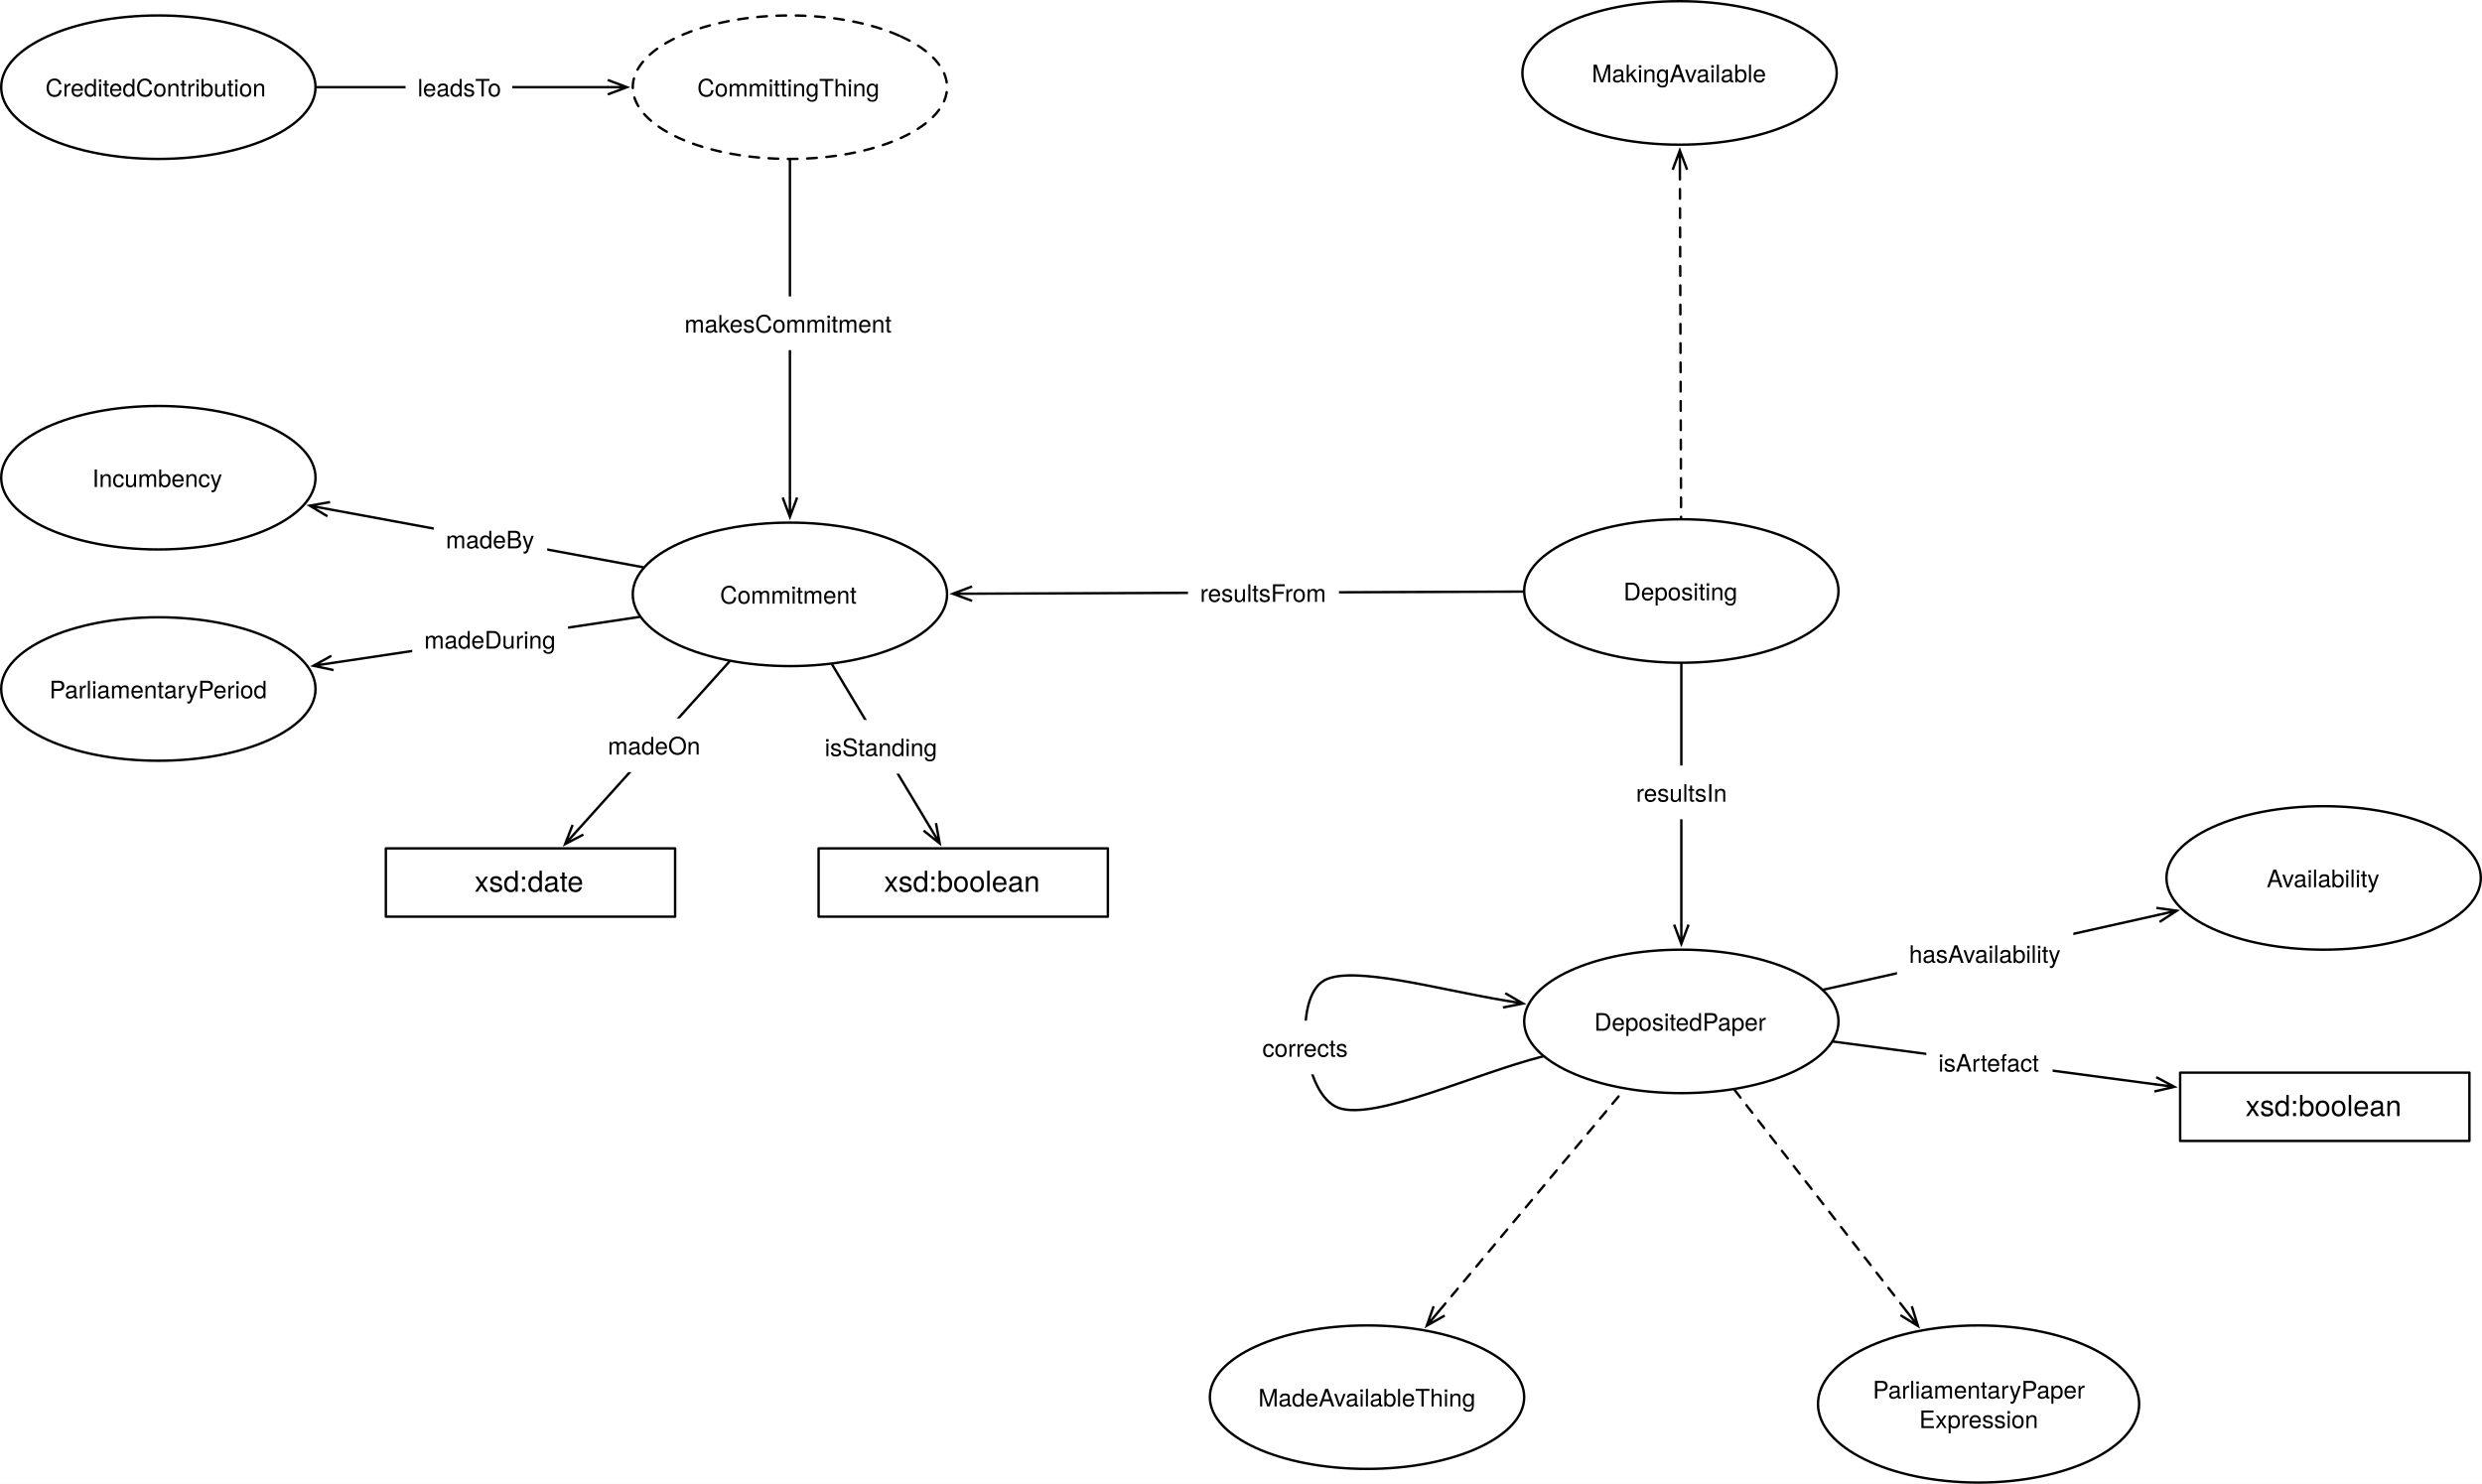
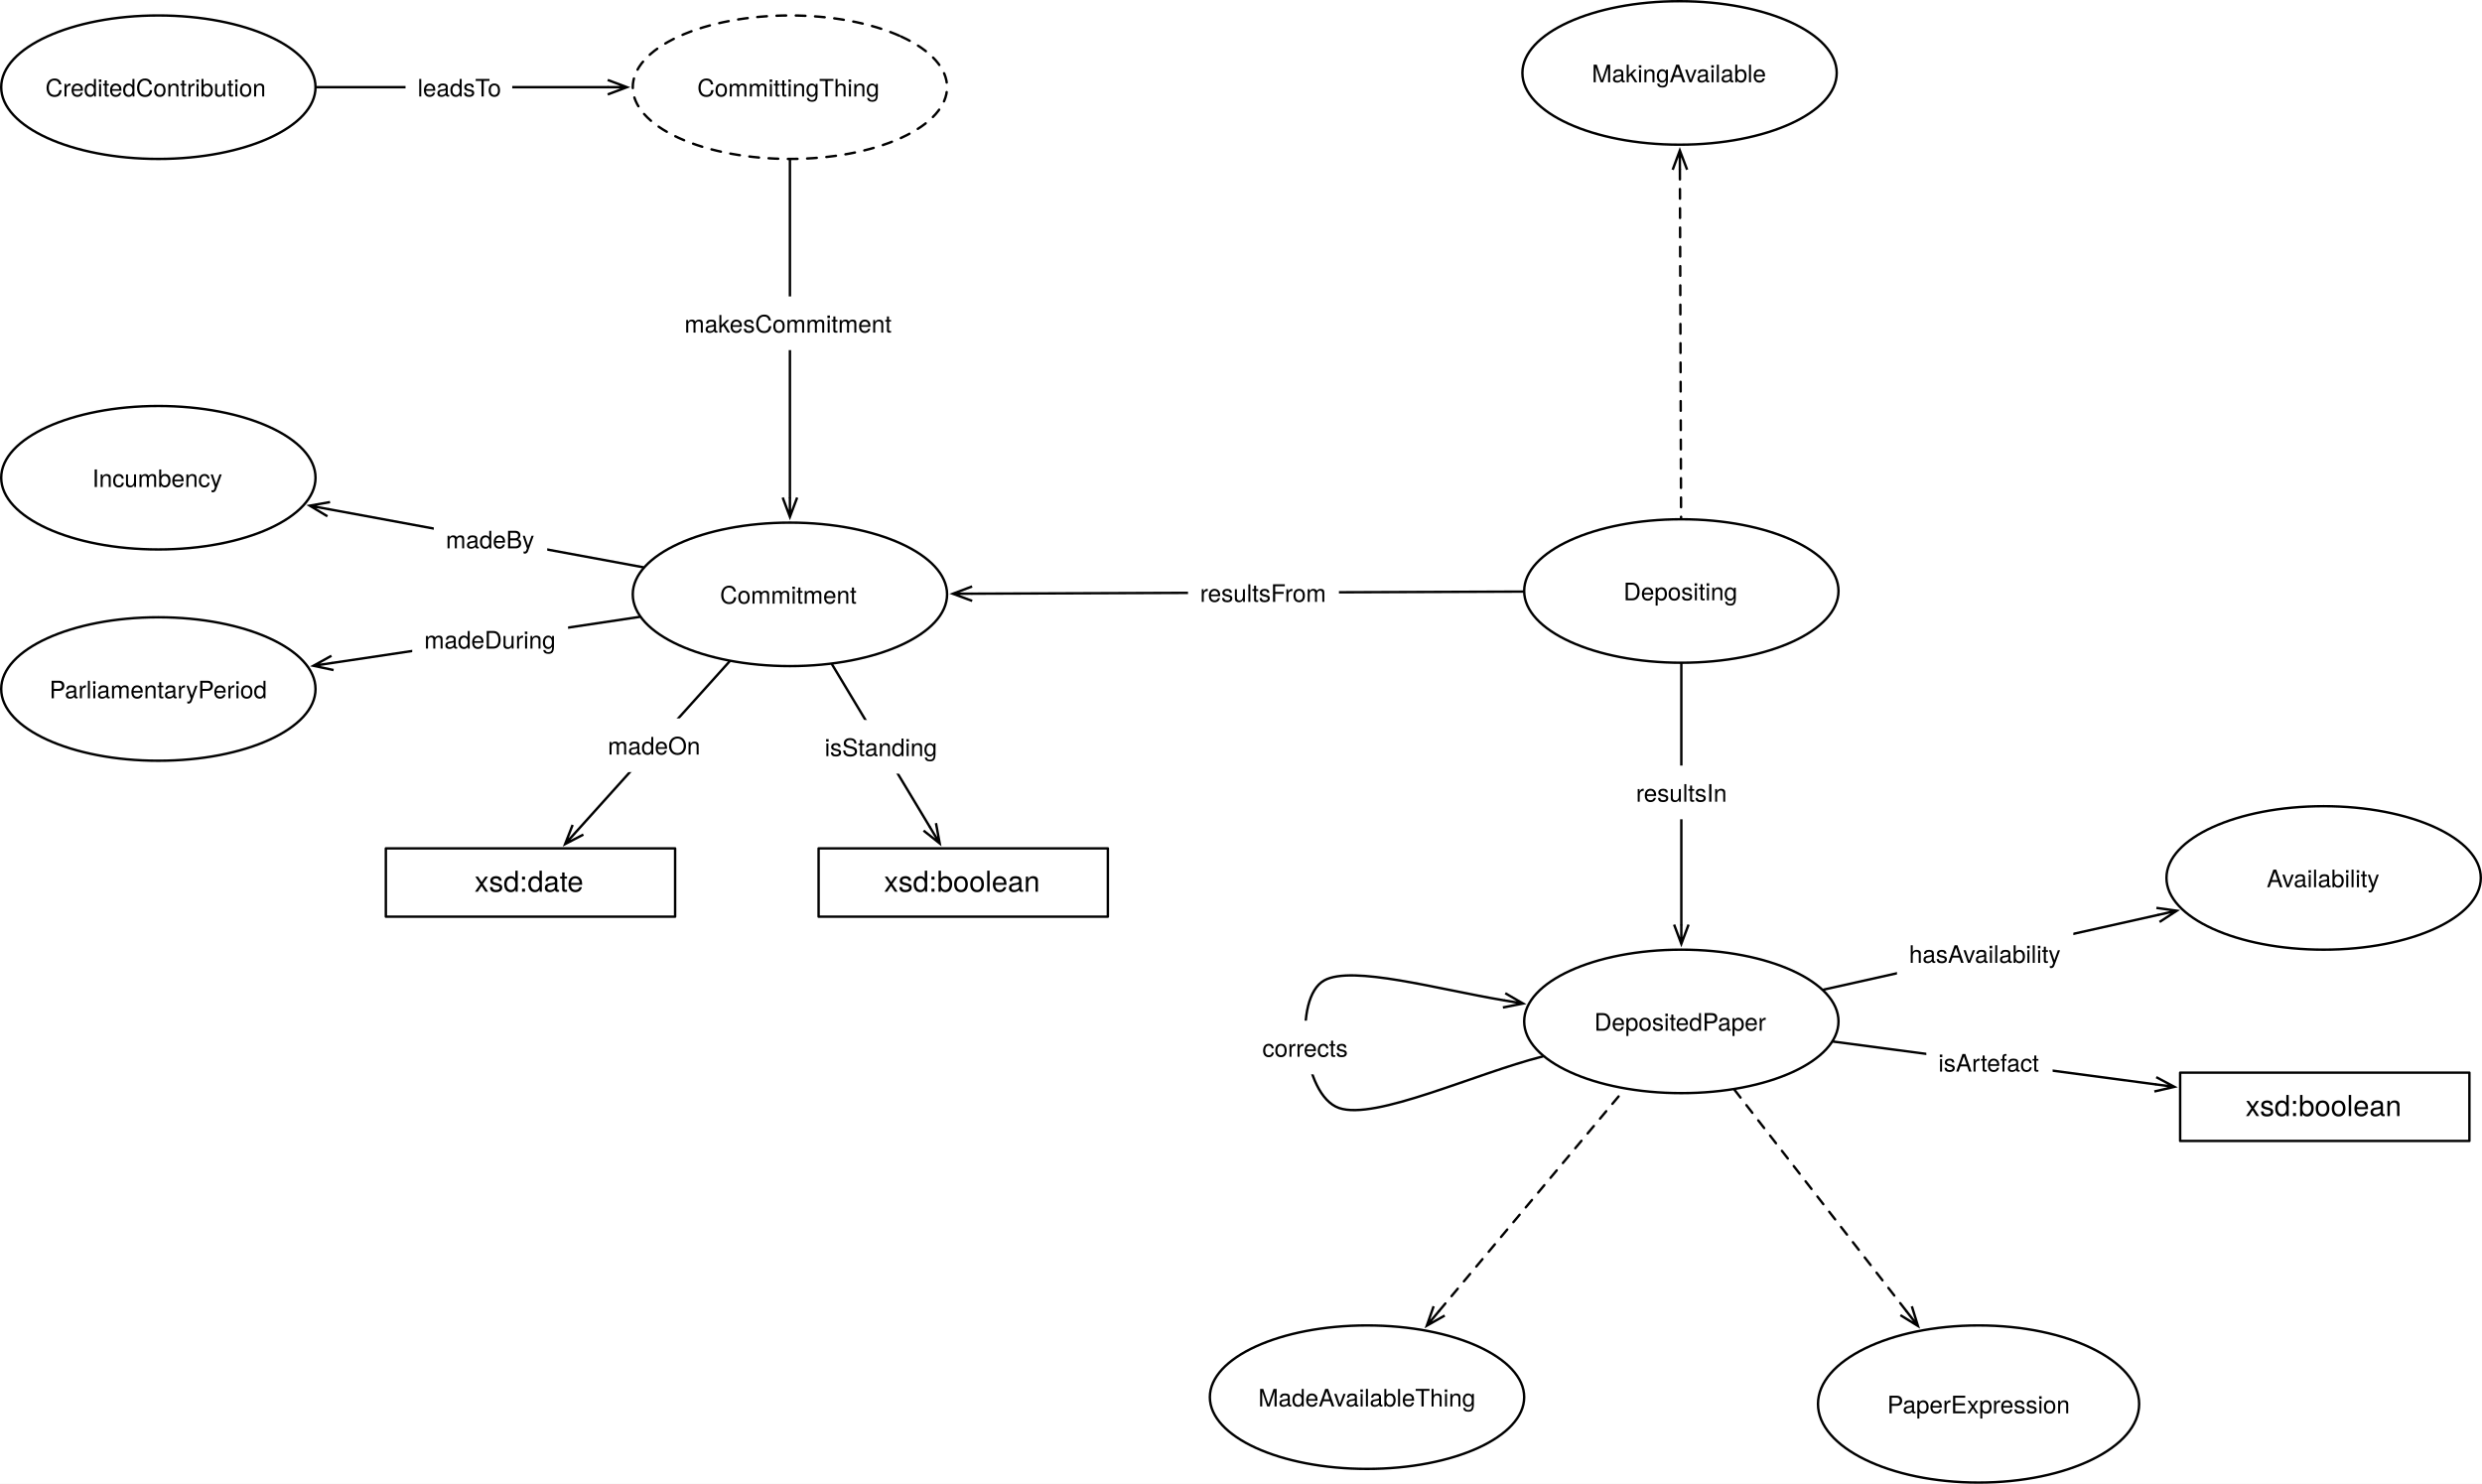
<svg xmlns="http://www.w3.org/2000/svg" version="1.1" viewBox="184.813 101.547 1029.653 615.634" width="1029.653" height="615.634">
  <defs>
    <marker orient="auto" overflow="visible" markerUnits="strokeWidth" id="StickArrow_Marker" stroke-linejoin="miter" stroke-miterlimit="10" viewBox="-9 -4 10 8" markerWidth="10" markerHeight="8" color="black">
      <g>
        <path d="M -8 0 L 0 0 M 0 3 L -8 0 L 0 -3" fill="none" stroke="currentColor" stroke-width="1" />
      </g>
    </marker>
    <marker orient="auto" overflow="visible" markerUnits="strokeWidth" id="StickArrow_Marker_2" stroke-linejoin="miter" stroke-miterlimit="10" viewBox="-1 -4 10 8" markerWidth="10" markerHeight="8" color="black">
      <g>
        <path d="M 8 0 L 0 0 M 0 -3 L 8 0 L 0 3" fill="none" stroke="currentColor" stroke-width="1" />
      </g>
    </marker>
  </defs>
-   <g id="Canvas_1" stroke-dasharray="none" stroke="none" fill="none" fill-opacity="1" stroke-opacity="1">
+   <g id="Canvas_1" stroke="none" stroke-dasharray="none" fill="none" fill-opacity="1" stroke-opacity="1">
    <rect fill="white" x="184.813" y="101.547" width="1029.653" height="615.634" />
    <g id="Canvas_1_Layer_1">
      <g id="Line_1108">
        <line x1="881.713" y1="171.975" x2="882.209" y2="316.496" marker-start="url(#StickArrow_Marker)" stroke="black" stroke-linecap="round" stroke-linejoin="round" stroke-dasharray="4.0,4.0" stroke-width="1" />
      </g>
      <g id="Graphic_1107">
        <ellipse cx="882.313" cy="346.76" rx="65.197" ry="29.764" fill="white" />
        <ellipse cx="882.313" cy="346.76" rx="65.197" ry="29.764" stroke="black" stroke-linecap="round" stroke-linejoin="round" stroke-width="1" />
        <text transform="translate(835.1551 340.6196)" fill="black">
          <tspan font-family="Helvetica Neue" font-size="10" fill="black" x="23.172" y="10">Depositing</tspan>
        </text>
      </g>
      <g id="Graphic_1103">
        <ellipse cx="512.509" cy="348.155" rx="65.197" ry="29.764" fill="white" />
        <ellipse cx="512.509" cy="348.155" rx="65.197" ry="29.764" stroke="black" stroke-linecap="round" stroke-linejoin="round" stroke-width="1" />
        <text transform="translate(465.352 342.0147)" fill="black">
          <tspan font-family="Helvetica Neue" font-size="10" fill="black" x="18.157" y="10">Commitment</tspan>
        </text>
      </g>
      <g id="Line_1102">
        <line x1="816.618" y1="347.007" x2="588.104" y2="347.869" marker-end="url(#StickArrow_Marker_2)" stroke="black" stroke-linecap="round" stroke-linejoin="round" stroke-width="1" />
      </g>
      <g id="Graphic_1101">
        <rect x="677.657" y="336.274" width="62.61" height="22.28" fill="white" />
        <text transform="translate(682.6572 341.2735)" fill="black">
          <tspan font-family="Helvetica Neue" font-size="10" fill="black" x="2877698e-19" y="10">resultsFrom</tspan>
        </text>
      </g>
      <g id="Line_1100">
        <line x1="512.509" y1="167.992" x2="512.509" y2="307.991" marker-end="url(#StickArrow_Marker_2)" stroke="black" stroke-linecap="round" stroke-linejoin="round" stroke-width="1" />
      </g>
      <g id="Graphic_1099">
        <rect x="463.779" y="224.539" width="97.46" height="22.28" fill="white" />
        <text transform="translate(468.7794 229.5388)" fill="black">
          <tspan font-family="Helvetica Neue" font-size="10" fill="black" x="0" y="10">makesCommitment</tspan>
        </text>
      </g>
      <g id="Graphic_1097">
        <ellipse cx="250.509" cy="387.425" rx="65.197" ry="29.764" fill="white" />
        <ellipse cx="250.509" cy="387.425" rx="65.197" ry="29.764" stroke="black" stroke-linecap="round" stroke-linejoin="round" stroke-width="1" />
        <text transform="translate(203.352 381.285)" fill="black">
          <tspan font-family="Helvetica Neue" font-size="10" fill="black" x="1.972" y="10">ParliamentaryPeriod</tspan>
        </text>
      </g>
      <g id="Line_1096">
        <line x1="450.058" y1="357.515" x2="322.752" y2="376.597" marker-end="url(#StickArrow_Marker_2)" stroke="black" stroke-linecap="round" stroke-linejoin="round" stroke-width="1" />
      </g>
      <g id="Graphic_1095">
        <rect x="355.827" y="355.654" width="64.65" height="22.28" fill="white" />
        <text transform="translate(360.8268 360.6542)" fill="black">
          <tspan font-family="Helvetica Neue" font-size="10" fill="black" x="7247536e-19" y="10">madeDuring</tspan>
        </text>
      </g>
      <g id="Graphic_1094">
        <ellipse cx="250.509" cy="299.76" rx="65.197" ry="29.764" fill="white" />
        <ellipse cx="250.509" cy="299.76" rx="65.197" ry="29.764" stroke="black" stroke-linecap="round" stroke-linejoin="round" stroke-width="1" />
        <text transform="translate(203.352 293.6198)" fill="black">
          <tspan font-family="Helvetica Neue" font-size="10" fill="black" x="19.737" y="10">Incumbency</tspan>
        </text>
      </g>
      <g id="Line_1093">
        <line x1="451.565" y1="336.897" x2="321.189" y2="312.815" marker-end="url(#StickArrow_Marker_2)" stroke="black" stroke-linecap="round" stroke-linejoin="round" stroke-width="1" />
      </g>
      <g id="Graphic_1092">
        <rect x="364.773" y="314.071" width="47.05" height="22.28" fill="white" />
        <text transform="translate(369.7728 319.0711)" fill="black">
          <tspan font-family="Helvetica Neue" font-size="10" fill="black" x="0" y="10">madeBy</tspan>
        </text>
      </g>
      <g id="Graphic_1091">
        <ellipse cx="882.313" cy="525.342" rx="65.197" ry="29.764" fill="white" />
        <ellipse cx="882.313" cy="525.342" rx="65.197" ry="29.764" stroke="black" stroke-linecap="round" stroke-linejoin="round" stroke-width="1" />
        <text transform="translate(835.1551 519.2022)" fill="black">
          <tspan font-family="Helvetica Neue" font-size="10" fill="black" x="11.042" y="10">DepositedPaper</tspan>
        </text>
      </g>
      <g id="Line_1090">
        <line x1="882.313" y1="377.023" x2="882.313" y2="485.178" marker-end="url(#StickArrow_Marker_2)" stroke="black" stroke-linecap="round" stroke-linejoin="round" stroke-width="1" />
      </g>
      <g id="Graphic_1089">
        <rect x="858.513" y="419.191" width="47.6" height="22.28" fill="white" />
        <text transform="translate(863.5126 424.1911)" fill="black">
          <tspan font-family="Helvetica Neue" font-size="10" fill="black" x="0" y="10">resultsIn</tspan>
        </text>
      </g>
      <g id="Line_1088">
        <line x1="781.853" y1="645.457" x2="858.73" y2="553.539" marker-start="url(#StickArrow_Marker)" stroke="black" stroke-linecap="round" stroke-linejoin="round" stroke-dasharray="4.0,4.0" stroke-width="1" />
      </g>
      <g id="Line_1087">
        <path d="M 824.78 539.89 C 796.612 547.012 755.367 566.52 740.267 561.26 C 725.168 555.999 721.122 515.53 734.173 508.324 C 745.784 501.913 781.275 512.026 808.777 516.611" marker-end="url(#StickArrow_Marker_2)" stroke="black" stroke-linecap="round" stroke-linejoin="round" stroke-width="1" />
      </g>
      <g id="Graphic_1086">
        <rect x="703.498" y="525.029" width="46.48" height="22.28" fill="white" />
        <text transform="translate(708.4976 530.0287)" fill="black">
          <tspan font-family="Helvetica Neue" font-size="10" fill="black" x="0" y="10">corrects</tspan>
        </text>
      </g>
      <g id="Graphic_1085">
        <ellipse cx="1148.769" cy="465.815" rx="65.197" ry="29.764" fill="white" />
        <ellipse cx="1148.769" cy="465.815" rx="65.197" ry="29.764" stroke="black" stroke-linecap="round" stroke-linejoin="round" stroke-width="1" />
        <text transform="translate(1101.612 459.6747)" fill="black">
          <tspan font-family="Helvetica Neue" font-size="10" fill="black" x="23.547" y="10">Availability</tspan>
        </text>
      </g>
      <g id="Line_1084">
        <line x1="941.377" y1="512.147" x2="1080.043" y2="481.168" marker-end="url(#StickArrow_Marker_2)" stroke="black" stroke-linecap="round" stroke-linejoin="round" stroke-width="1" />
      </g>
      <g id="Graphic_1083">
        <rect x="971.779" y="486.044" width="73.15" height="22.28" fill="white" />
        <text transform="translate(976.7795 491.0439)" fill="black">
          <tspan font-family="Helvetica Neue" font-size="10" fill="black" x="7247536e-19" y="10">hasAvailability</tspan>
        </text>
      </g>
      <g id="Line_1082">
        <line x1="975.564" y1="645.39" x2="904.415" y2="553.796" marker-start="url(#StickArrow_Marker)" stroke="black" stroke-linecap="round" stroke-linejoin="round" stroke-dasharray="4.0,4.0" stroke-width="1" />
      </g>
      <g id="Graphic_1080">
        <rect x="344.882" y="453.543" width="120" height="28.346" fill="white" />
        <rect x="344.882" y="453.543" width="120" height="28.346" stroke="black" stroke-linecap="round" stroke-linejoin="round" stroke-width="1" />
        <text transform="translate(349.8819 460.5485)" fill="black">
          <tspan font-family="Helvetica Neue" font-size="12" fill="black" x="31.774" y="11">xsd:date</tspan>
        </text>
      </g>
      <g id="Line_1079">
        <line x1="487.387" y1="376.063" x2="424.598" y2="445.814" marker-end="url(#StickArrow_Marker_2)" stroke="black" stroke-linecap="round" stroke-linejoin="round" stroke-width="1" />
      </g>
      <g id="Graphic_1078">
        <rect x="431.972" y="399.622" width="48.36" height="22.28" fill="white" />
        <text transform="translate(436.9717 404.6217)" fill="black">
          <tspan font-family="Helvetica Neue" font-size="10" fill="black" x="29132252e-20" y="10">madeOn</tspan>
        </text>
      </g>
      <g id="Graphic_1077">
        <ellipse cx="512.509" cy="137.728" rx="65.197" ry="29.764" fill="white" />
        <path d="M 558.611 116.682 C 584.072 128.305 584.072 147.151 558.611 158.774 C 533.15 170.398 491.869 170.398 466.408 158.774 C 440.947 147.151 440.947 128.305 466.408 116.682 C 491.869 105.058 533.15 105.058 558.611 116.682" stroke="black" stroke-linecap="round" stroke-linejoin="round" stroke-dasharray="4.0,4.0" stroke-width="1" />
        <text transform="translate(465.352 131.5882)" fill="black">
          <tspan font-family="Helvetica Neue" font-size="10" fill="black" x="8.717" y="10">CommittingThing</tspan>
        </text>
      </g>
      <g id="Graphic_1076">
        <ellipse cx="250.509" cy="137.728" rx="65.197" ry="29.764" fill="white" />
        <ellipse cx="250.509" cy="137.728" rx="65.197" ry="29.764" stroke="black" stroke-linecap="round" stroke-linejoin="round" stroke-width="1" />
        <text transform="translate(203.352 131.5882)" fill="black">
          <tspan font-family="Helvetica Neue" font-size="10" fill="black" x=".297" y="10">CreditedContribution</tspan>
        </text>
      </g>
      <g id="Line_1074">
        <line x1="316.206" y1="137.728" x2="436.913" y2="137.728" marker-end="url(#StickArrow_Marker_2)" stroke="black" stroke-linecap="round" stroke-linejoin="round" stroke-width="1" />
      </g>
      <g id="Graphic_1073">
        <rect x="353.052" y="126.588" width="44.26" height="22.28" fill="white" />
        <text transform="translate(358.0516 131.5882)" fill="black">
          <tspan font-family="Helvetica Neue" font-size="10" fill="black" x="0" y="10">leadsTo</tspan>
        </text>
      </g>
      <g id="Graphic_1072">
        <rect x="1089.242" y="546.602" width="120" height="28.346" fill="white" />
        <rect x="1089.242" y="546.602" width="120" height="28.346" stroke="black" stroke-linecap="round" stroke-linejoin="round" stroke-width="1" />
        <text transform="translate(1094.242 553.6073)" fill="black">
          <tspan font-family="Helvetica Neue" font-size="12" fill="black" x="22.108" y="11">xsd:boolean</tspan>
        </text>
      </g>
      <g id="Line_1071">
        <line x1="945.424" y1="533.72" x2="1078.932" y2="551.442" marker-end="url(#StickArrow_Marker_2)" stroke="black" stroke-linecap="round" stroke-linejoin="round" stroke-width="1" />
      </g>
      <g id="Graphic_1070">
        <rect x="983.941" y="531.171" width="52.4" height="22.28" fill="white" />
        <text transform="translate(988.941 536.1706)" fill="black">
          <tspan font-family="Helvetica Neue" font-size="10" fill="black" x="7283063e-19" y="10">isArtefact</tspan>
        </text>
      </g>
      <g id="Graphic_1110">
        <ellipse cx="881.575" cy="131.811" rx="65.197" ry="29.764" fill="white" />
        <ellipse cx="881.575" cy="131.811" rx="65.197" ry="29.764" stroke="black" stroke-linecap="round" stroke-linejoin="round" stroke-width="1" />
        <text transform="translate(834.4173 125.671)" fill="black">
          <tspan font-family="Helvetica Neue" font-size="10" fill="black" x="10.762" y="10">MakingAvailable</tspan>
        </text>
      </g>
      <g id="Graphic_1111">
        <ellipse cx="1005.62" cy="684.082" rx="66.614" ry="32.598" fill="white" />
        <ellipse cx="1005.62" cy="684.082" rx="66.614" ry="32.598" stroke="black" stroke-linecap="round" stroke-linejoin="round" stroke-width="1" />
-         <text transform="translate(957.3283 671.8024)" fill="black">
-           <tspan font-family="Helvetica Neue" font-size="10" fill="black" x="4.401" y="10">ParliamentaryPaper</tspan>
-           <tspan font-family="Helvetica Neue" font-size="10" fill="black" x="23.661" y="22.28">Expression</tspan>
+         <text transform="translate(957.3283 677.9424)" fill="black">
+           <tspan font-family="Helvetica Neue" font-size="10" fill="black" x="10.421" y="10">PaperExpression</tspan>
        </text>
      </g>
      <g id="Graphic_1112">
        <ellipse cx="751.919" cy="681.248" rx="65.197" ry="29.764" fill="white" />
        <ellipse cx="751.919" cy="681.248" rx="65.197" ry="29.764" stroke="black" stroke-linecap="round" stroke-linejoin="round" stroke-width="1" />
        <text transform="translate(704.7614 675.1078)" fill="black">
          <tspan font-family="Helvetica Neue" font-size="10" fill="black" x="2.057" y="10">MadeAvailableThing</tspan>
        </text>
      </g>
      <g id="Graphic_1113">
        <rect x="524.409" y="453.543" width="120" height="28.346" fill="white" />
        <rect x="524.409" y="453.543" width="120" height="28.346" stroke="black" stroke-linecap="round" stroke-linejoin="round" stroke-width="1" />
        <text transform="translate(529.4094 460.5485)" fill="black">
          <tspan font-family="Helvetica Neue" font-size="12" fill="black" x="22.108" y="11">xsd:boolean</tspan>
        </text>
      </g>
      <g id="Line_1115">
        <line x1="530.03" y1="377.29" x2="570.527" y2="444.631" marker-end="url(#StickArrow_Marker_2)" stroke="black" stroke-linecap="round" stroke-linejoin="round" stroke-width="1" />
      </g>
      <g id="Graphic_1114">
        <rect x="521.934" y="400.271" width="57.23" height="22.28" fill="white" />
        <text transform="translate(526.9343 405.2708)" fill="black">
          <tspan font-family="Helvetica Neue" font-size="10" fill="black" x="0" y="10">isStanding</tspan>
        </text>
      </g>
    </g>
  </g>
</svg>
